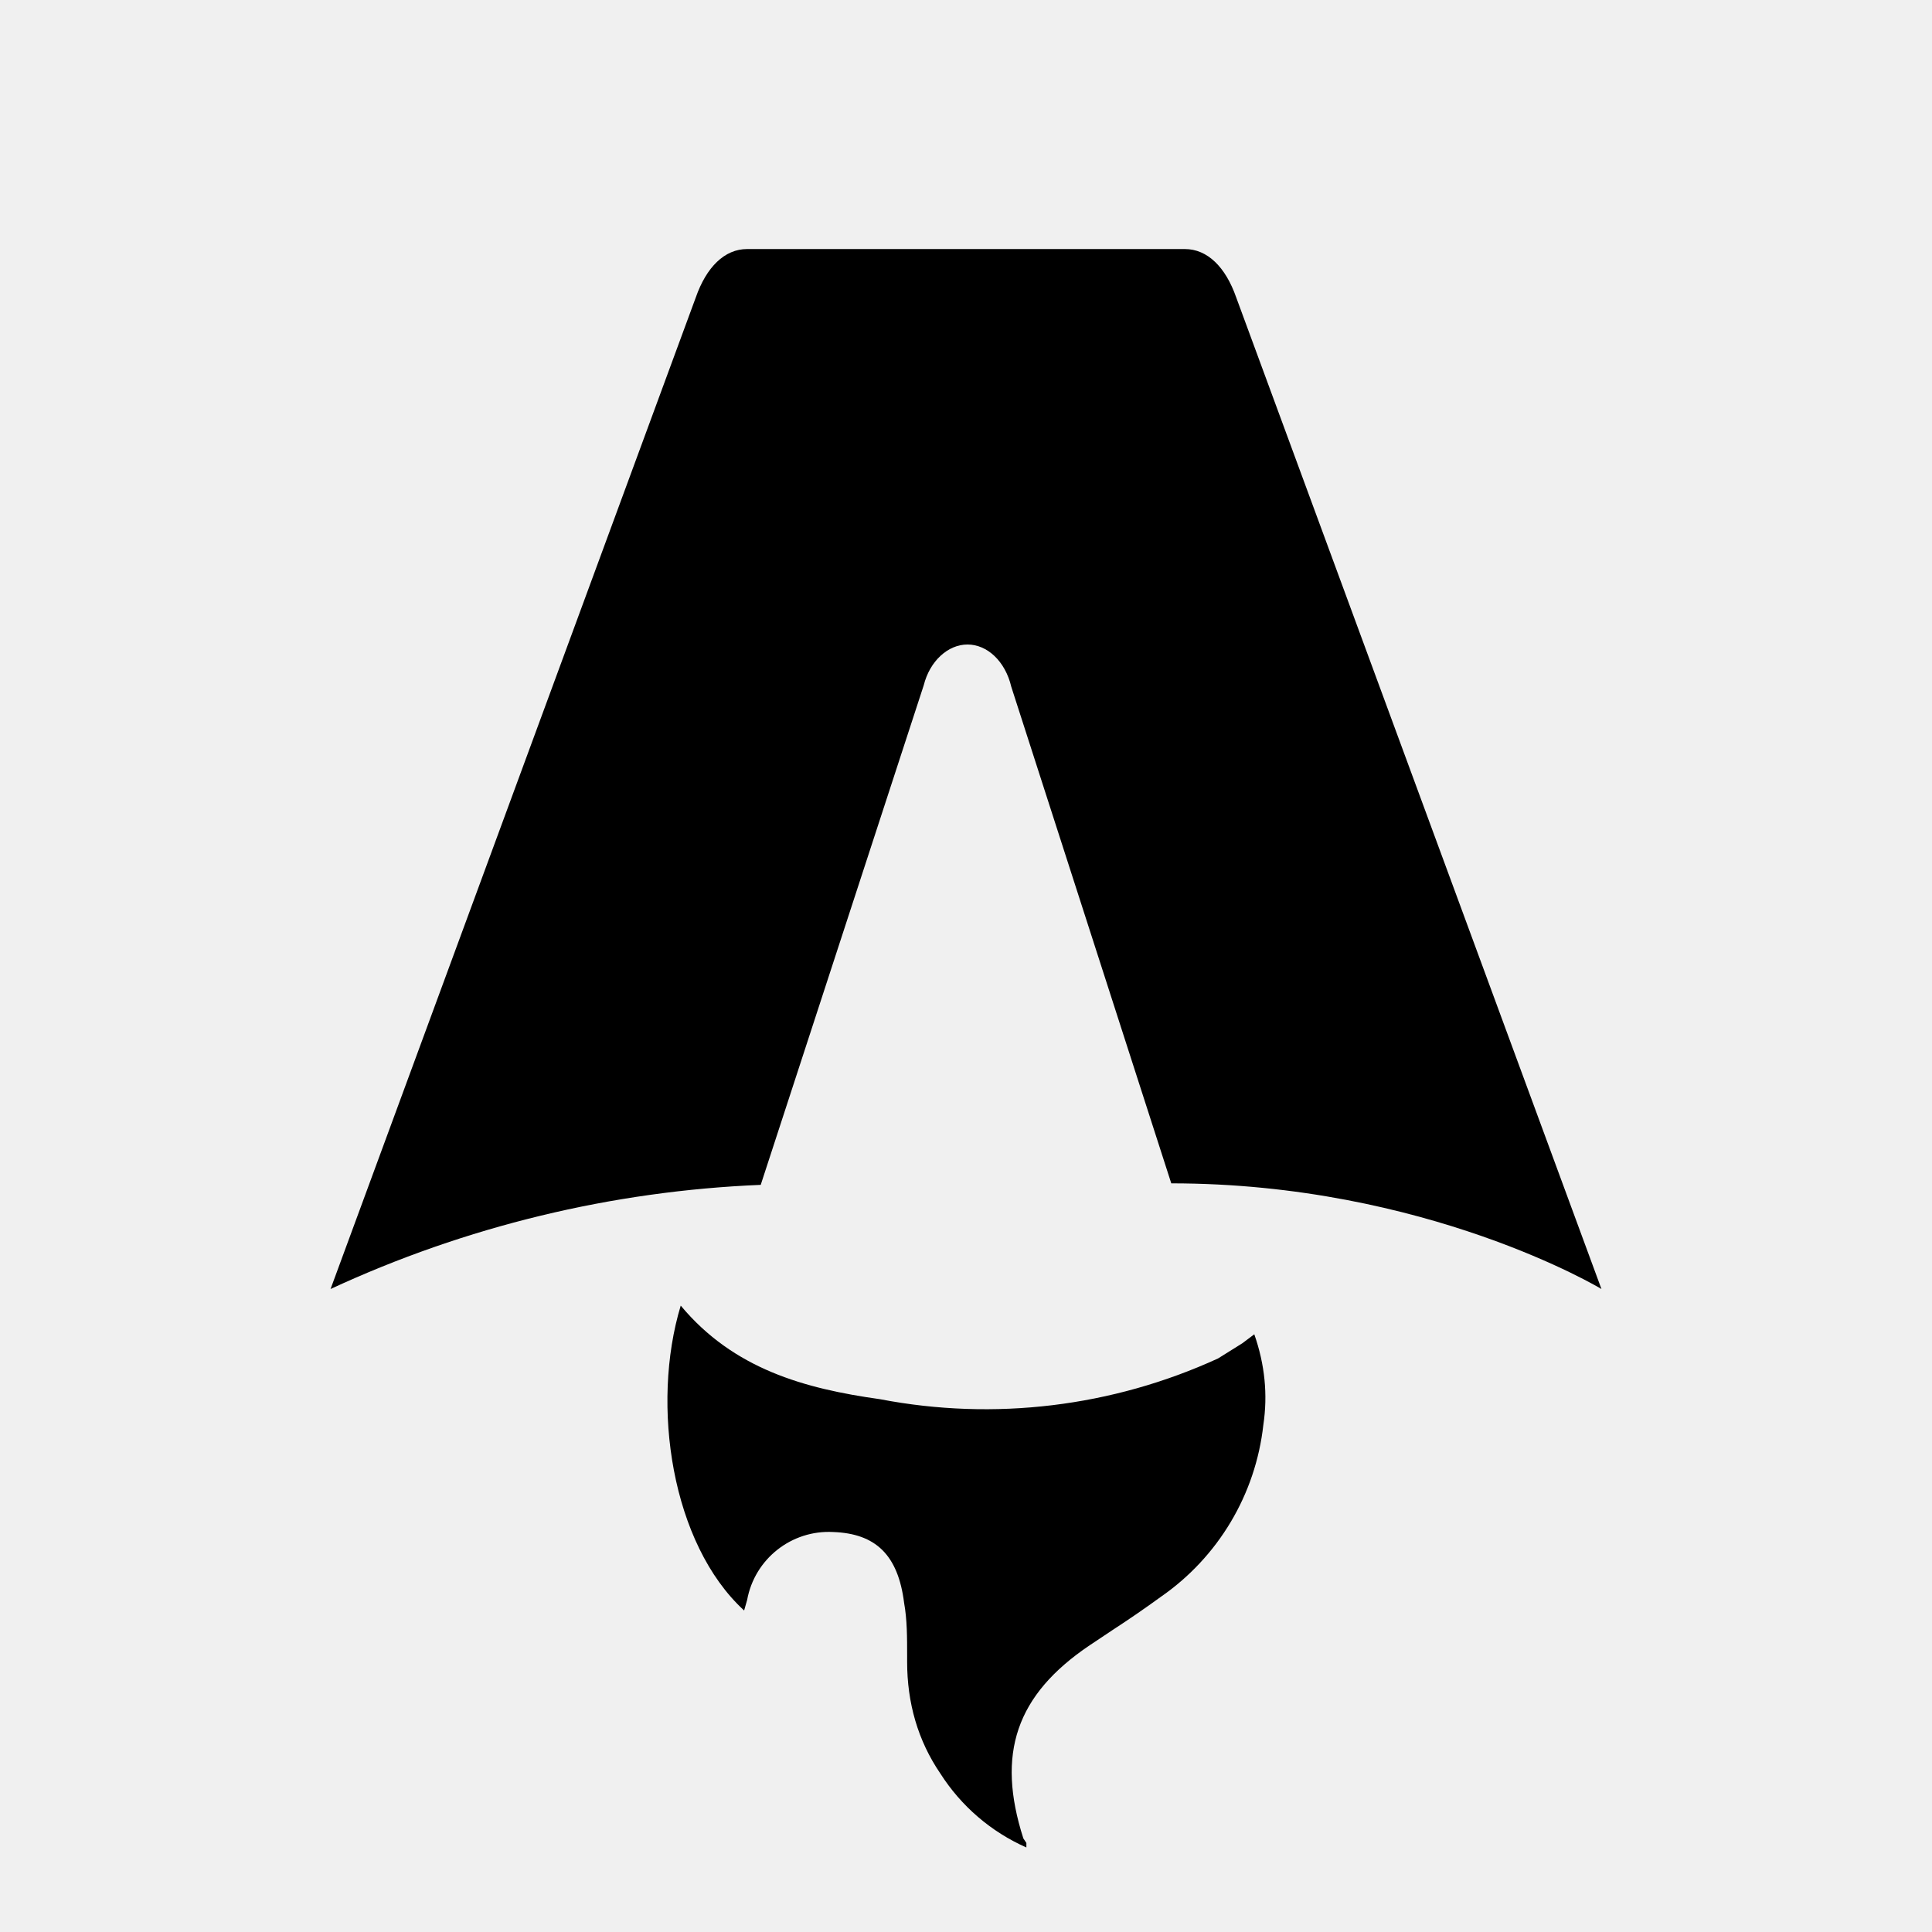
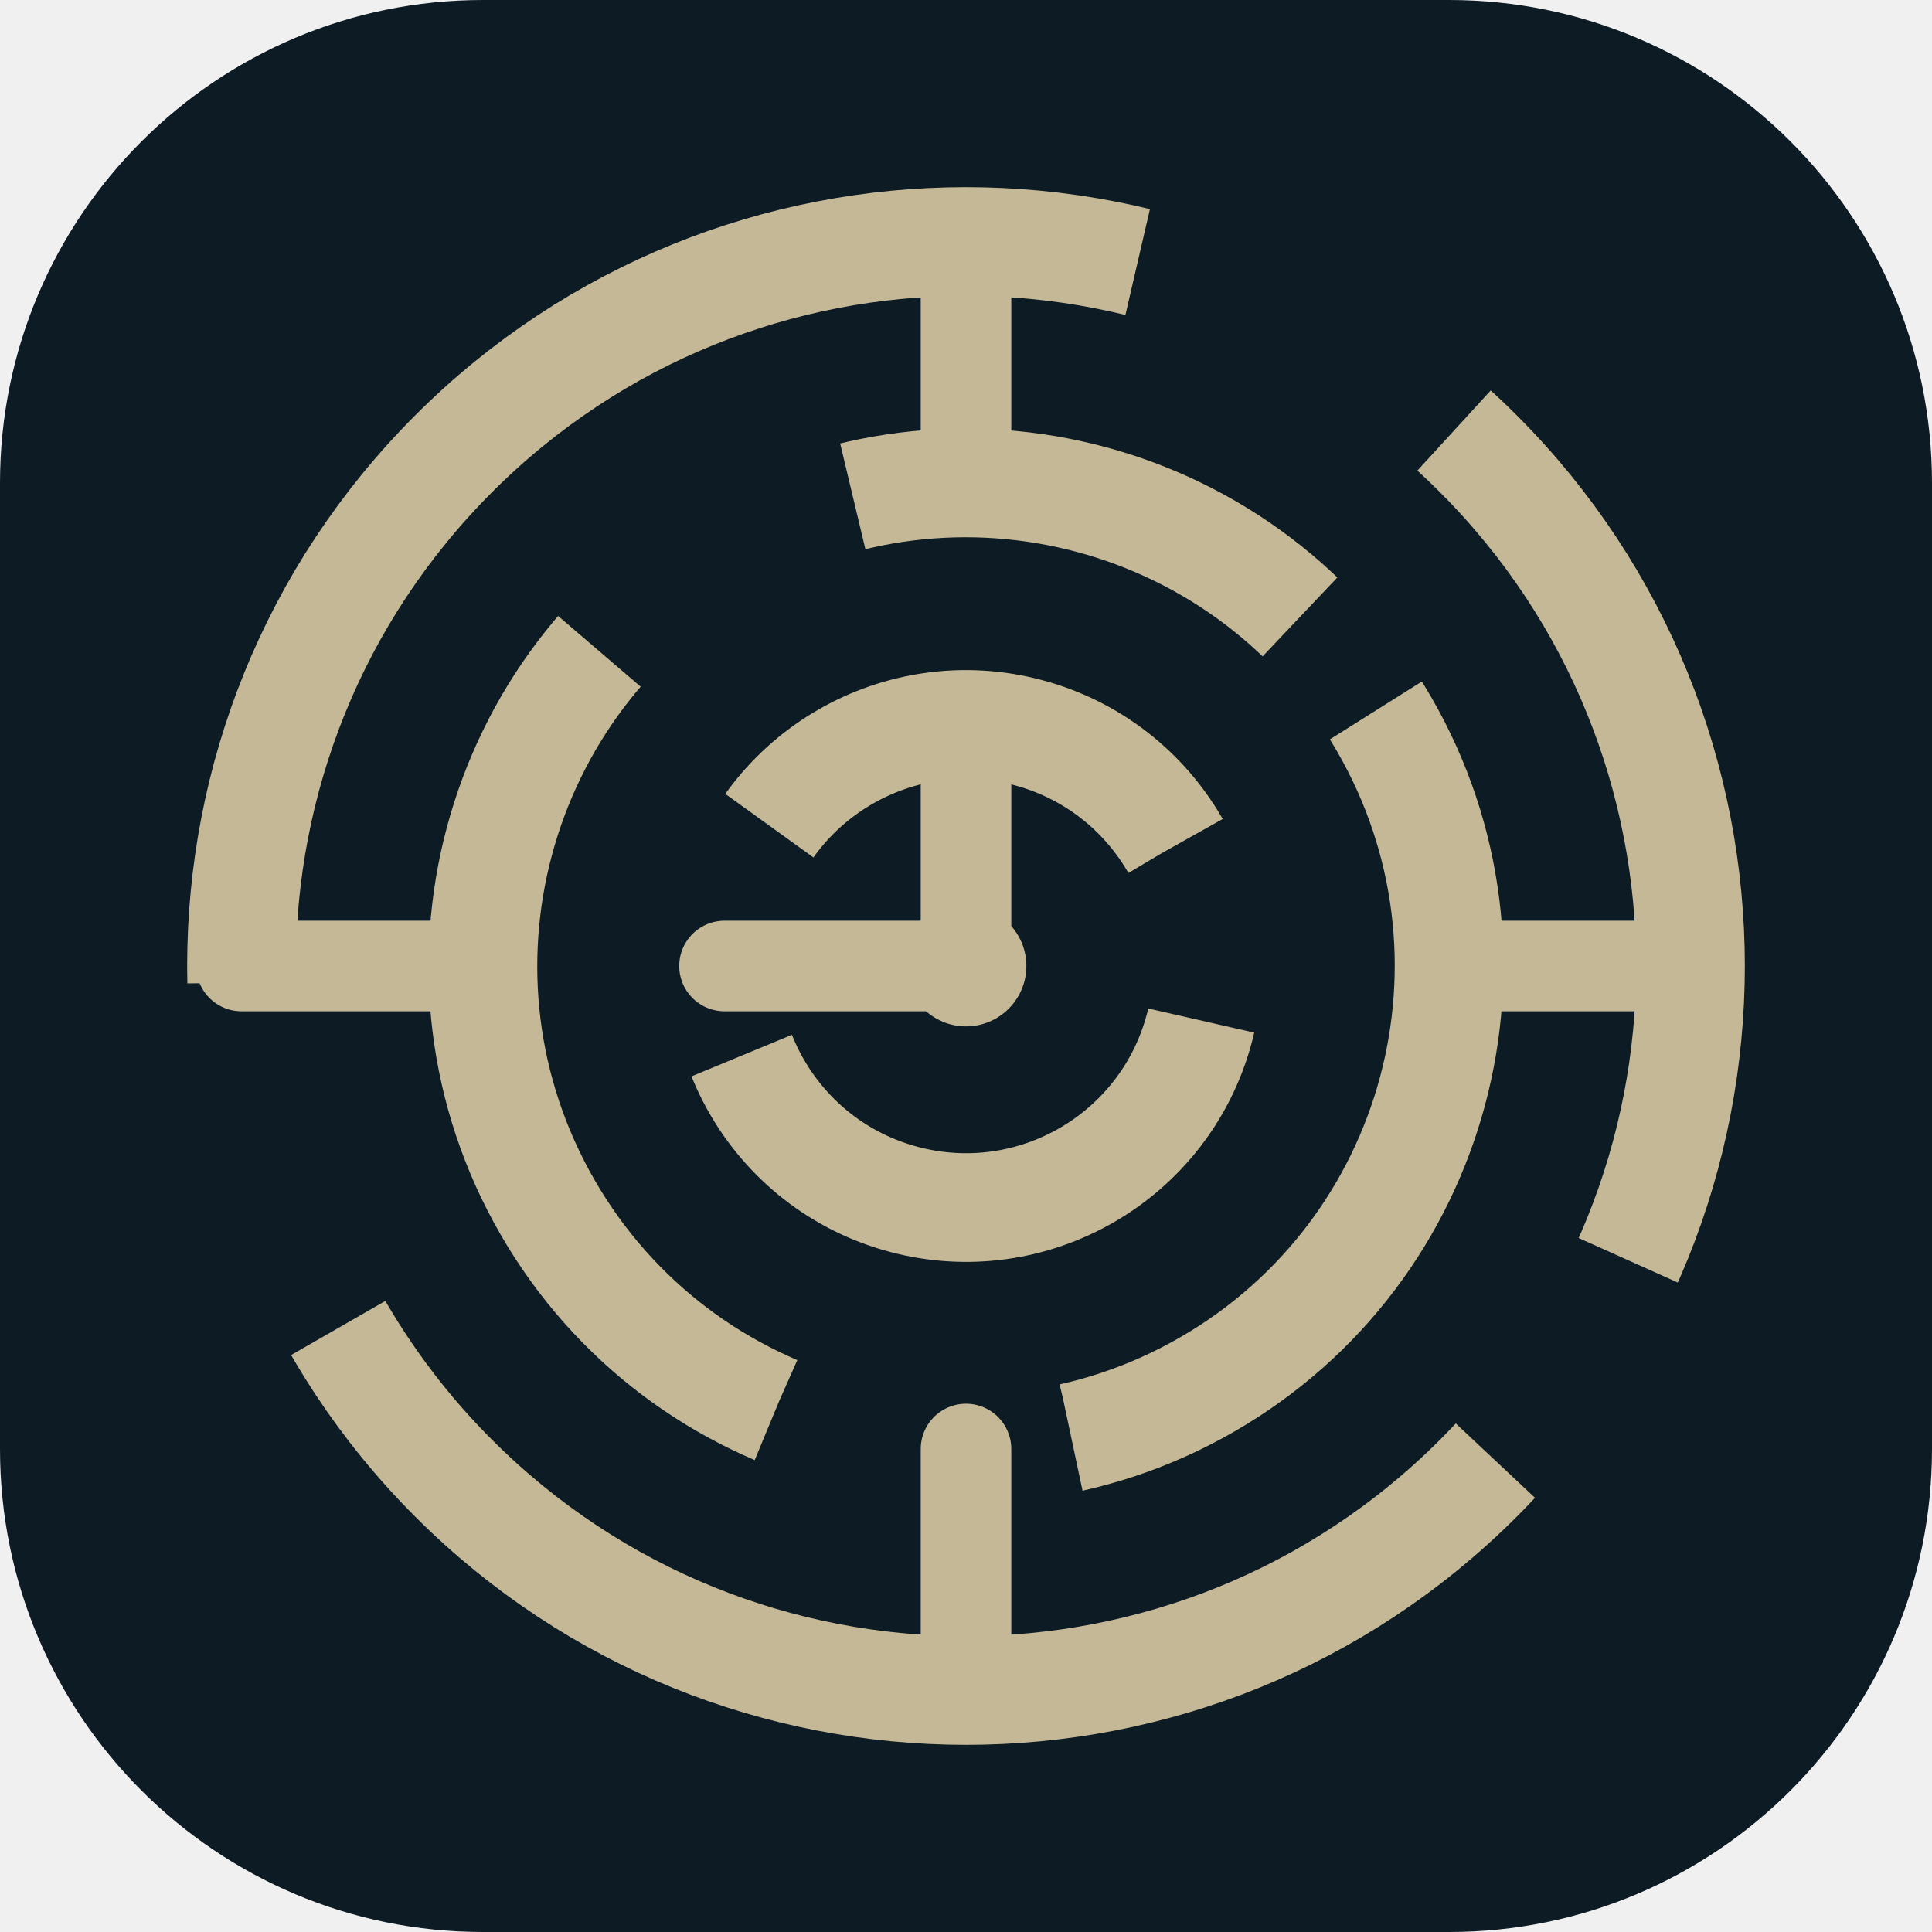
- <svg xmlns="http://www.w3.org/2000/svg" fill="none" viewBox="0 0 128 128">
-   <path d="M50.4 78.5a75.1 75.1 0 0 0-28.5 6.9l24.2-65.7c.7-2 1.9-3.2 3.4-3.2h29c1.5 0 2.7 1.2 3.4 3.2l24.2 65.7s-11.6-7-28.5-7L67 45.5c-.4-1.7-1.6-2.8-2.9-2.8-1.3 0-2.5 1.1-2.9 2.7L50.4 78.5Zm-1.1 28.2Zm-4.2-20.2c-2 6.6-.6 15.8 4.2 20.2a17.5 17.5 0 0 1 .2-.7 5.5 5.5 0 0 1 5.7-4.5c2.8.1 4.3 1.5 4.7 4.7.2 1.1.2 2.3.2 3.5v.4c0 2.7.7 5.2 2.2 7.4a13 13 0 0 0 5.7 4.9v-.3l-.2-.3c-1.8-5.6-.5-9.5 4.4-12.8l1.5-1a73 73 0 0 0 3.2-2.2 16 16 0 0 0 6.8-11.4c.3-2 .1-4-.6-6l-.8.6-1.6 1a37 37 0 0 1-22.4 2.7c-5-.7-9.7-2-13.2-6.2Z" />
-   <style>
-         path { fill: #000; }
-         @media (prefers-color-scheme: dark) {
-             path { fill: #FFF; }
-         }
-     </style>
+ <svg xmlns="http://www.w3.org/2000/svg" viewBox="0 0 32 32" fill="none">
+   <rect width="32" height="32" rx="8" fill="#0D1B24" />
+   <circle cx="16" cy="16" r="12" stroke="#C4B896" stroke-width="1.8" stroke-dasharray="22 6 22 6 15 4" transform="rotate(45 16 16)" />
+   <circle cx="16" cy="16" r="8" stroke="#C4B896" stroke-width="1.8" stroke-dasharray="15 5 15 5 8 2" transform="rotate(-30 16 16)" />
+   <circle cx="16" cy="16" r="4" stroke="#C4B896" stroke-width="1.8" stroke-dasharray="10 4 8 3" transform="rotate(15 16 16)" />
+   <circle cx="16" cy="16" r="1" fill="#C4B896" />
+   <path d="M16 4v4M16 24v4M4 16h4M24 16h4M16 12v4M12 16h4" stroke="#C4B896" stroke-width="1.5" stroke-linecap="round" />
</svg>
